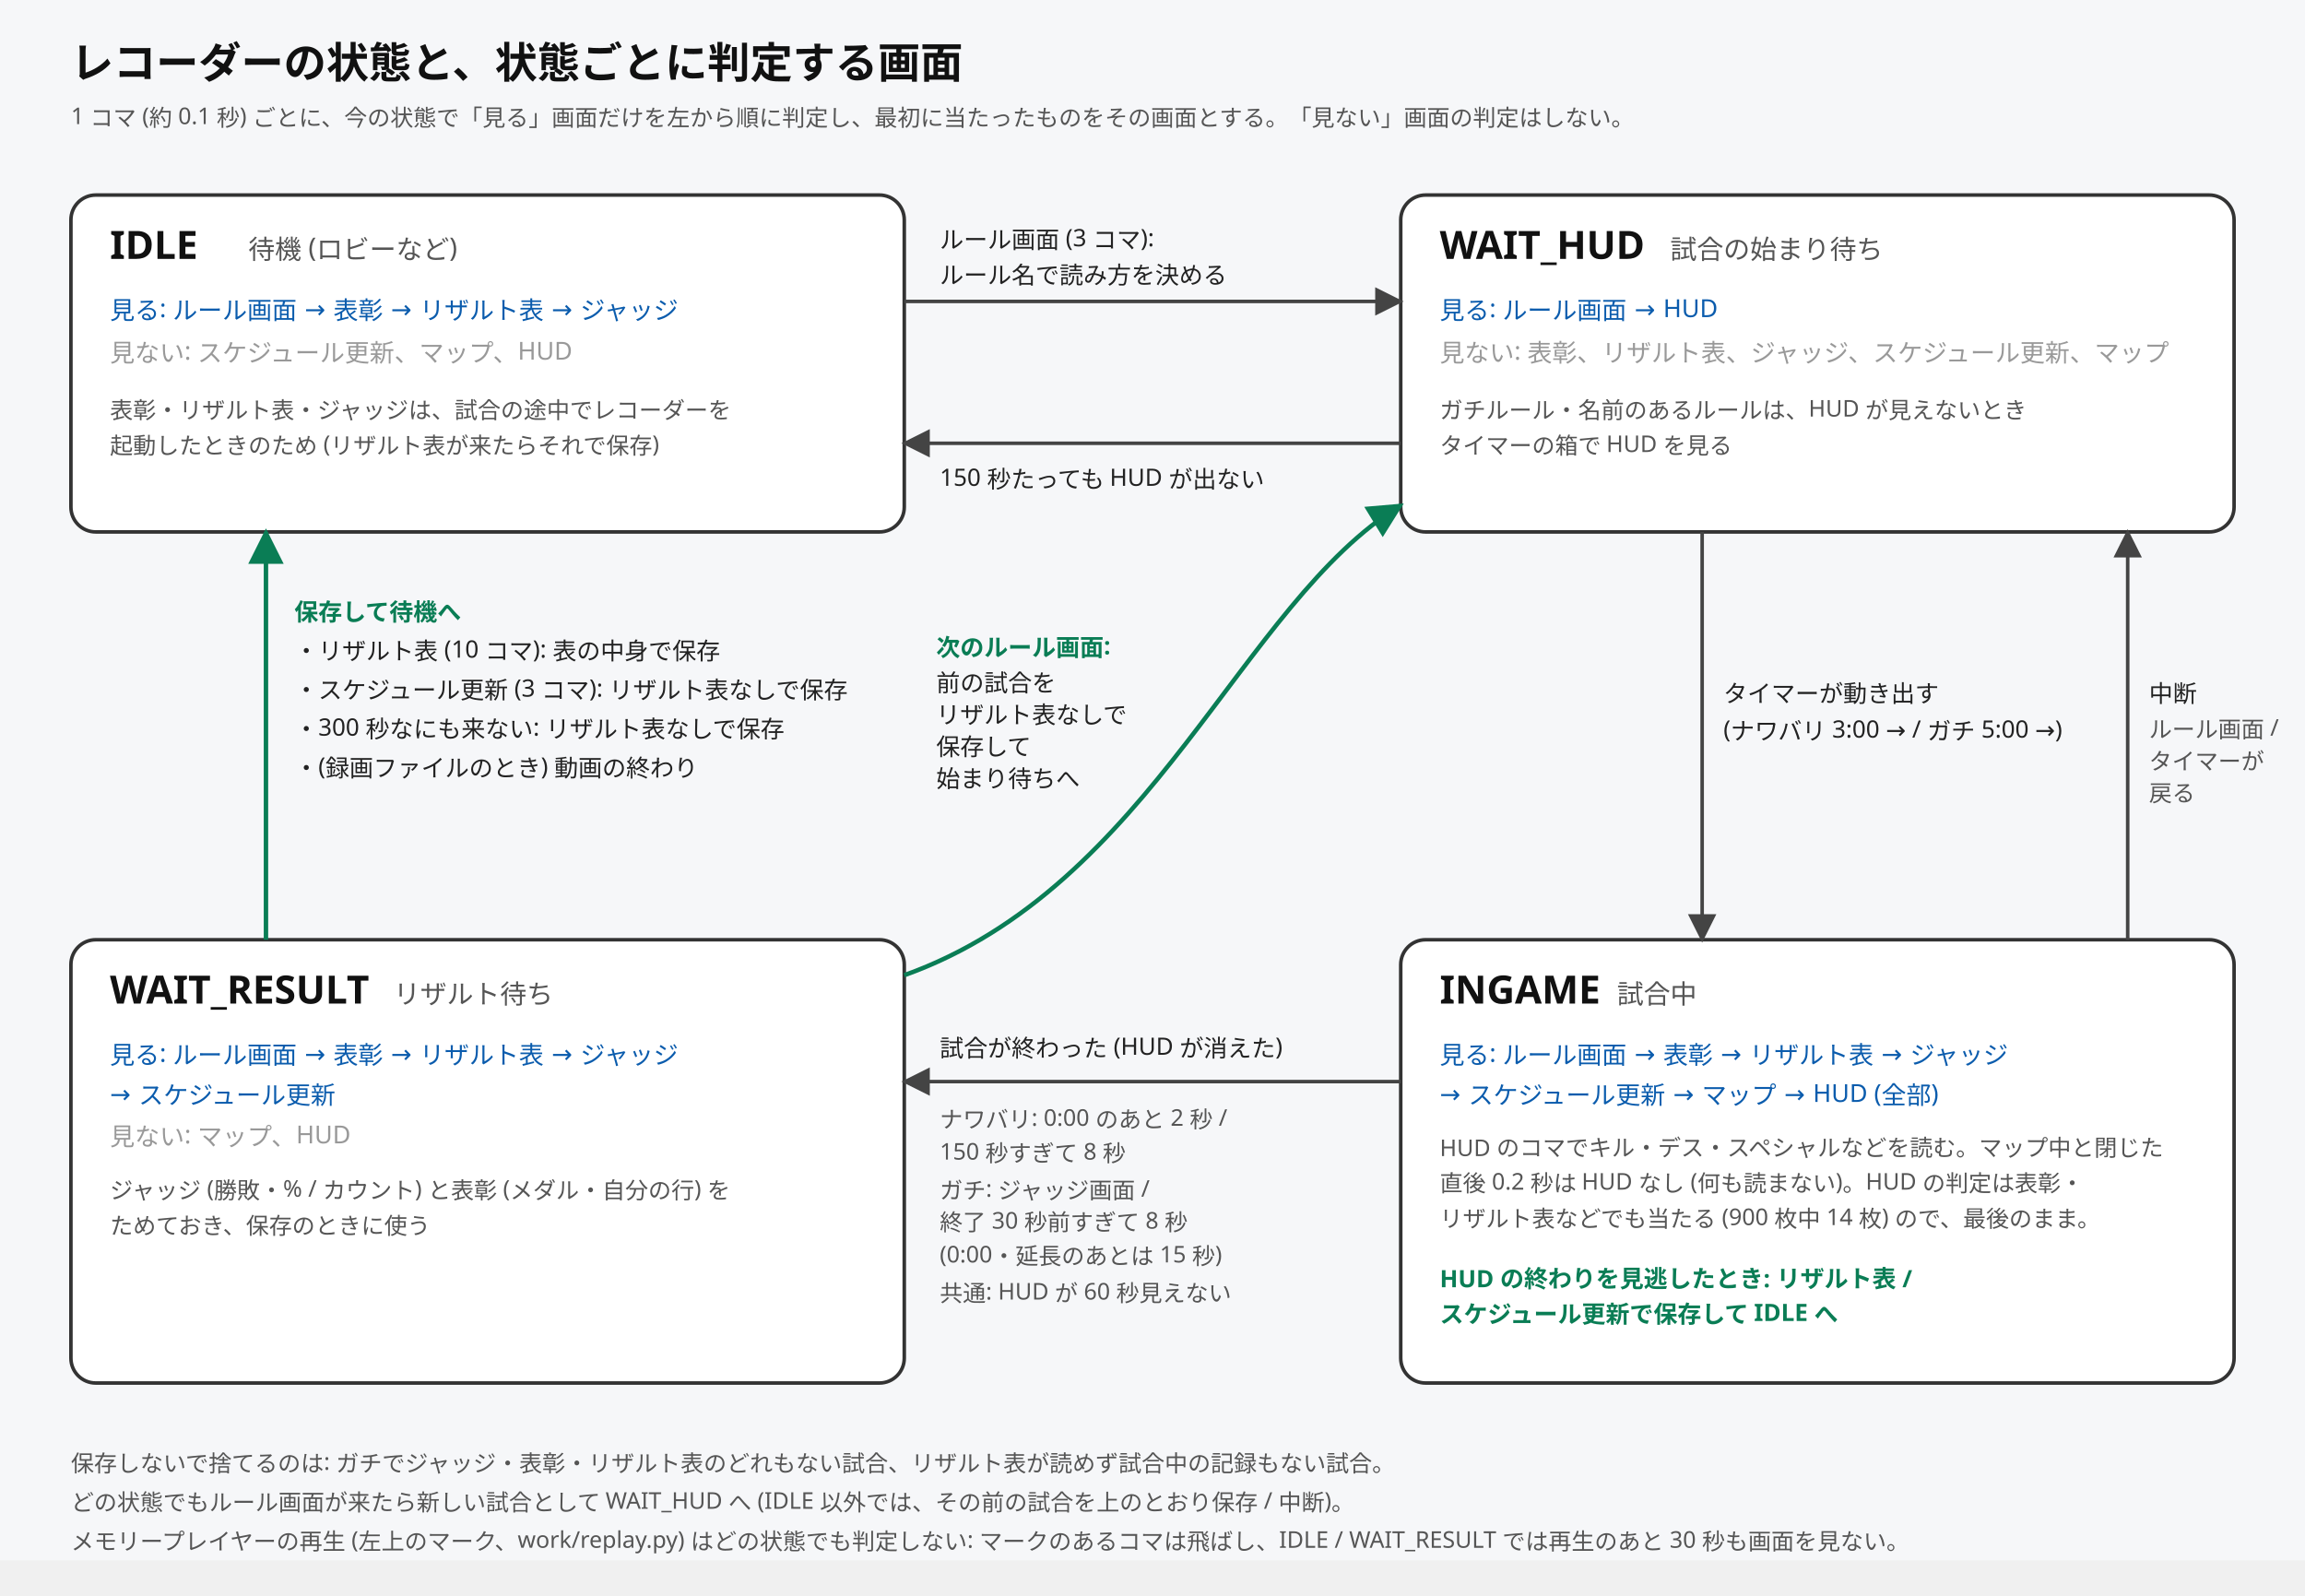
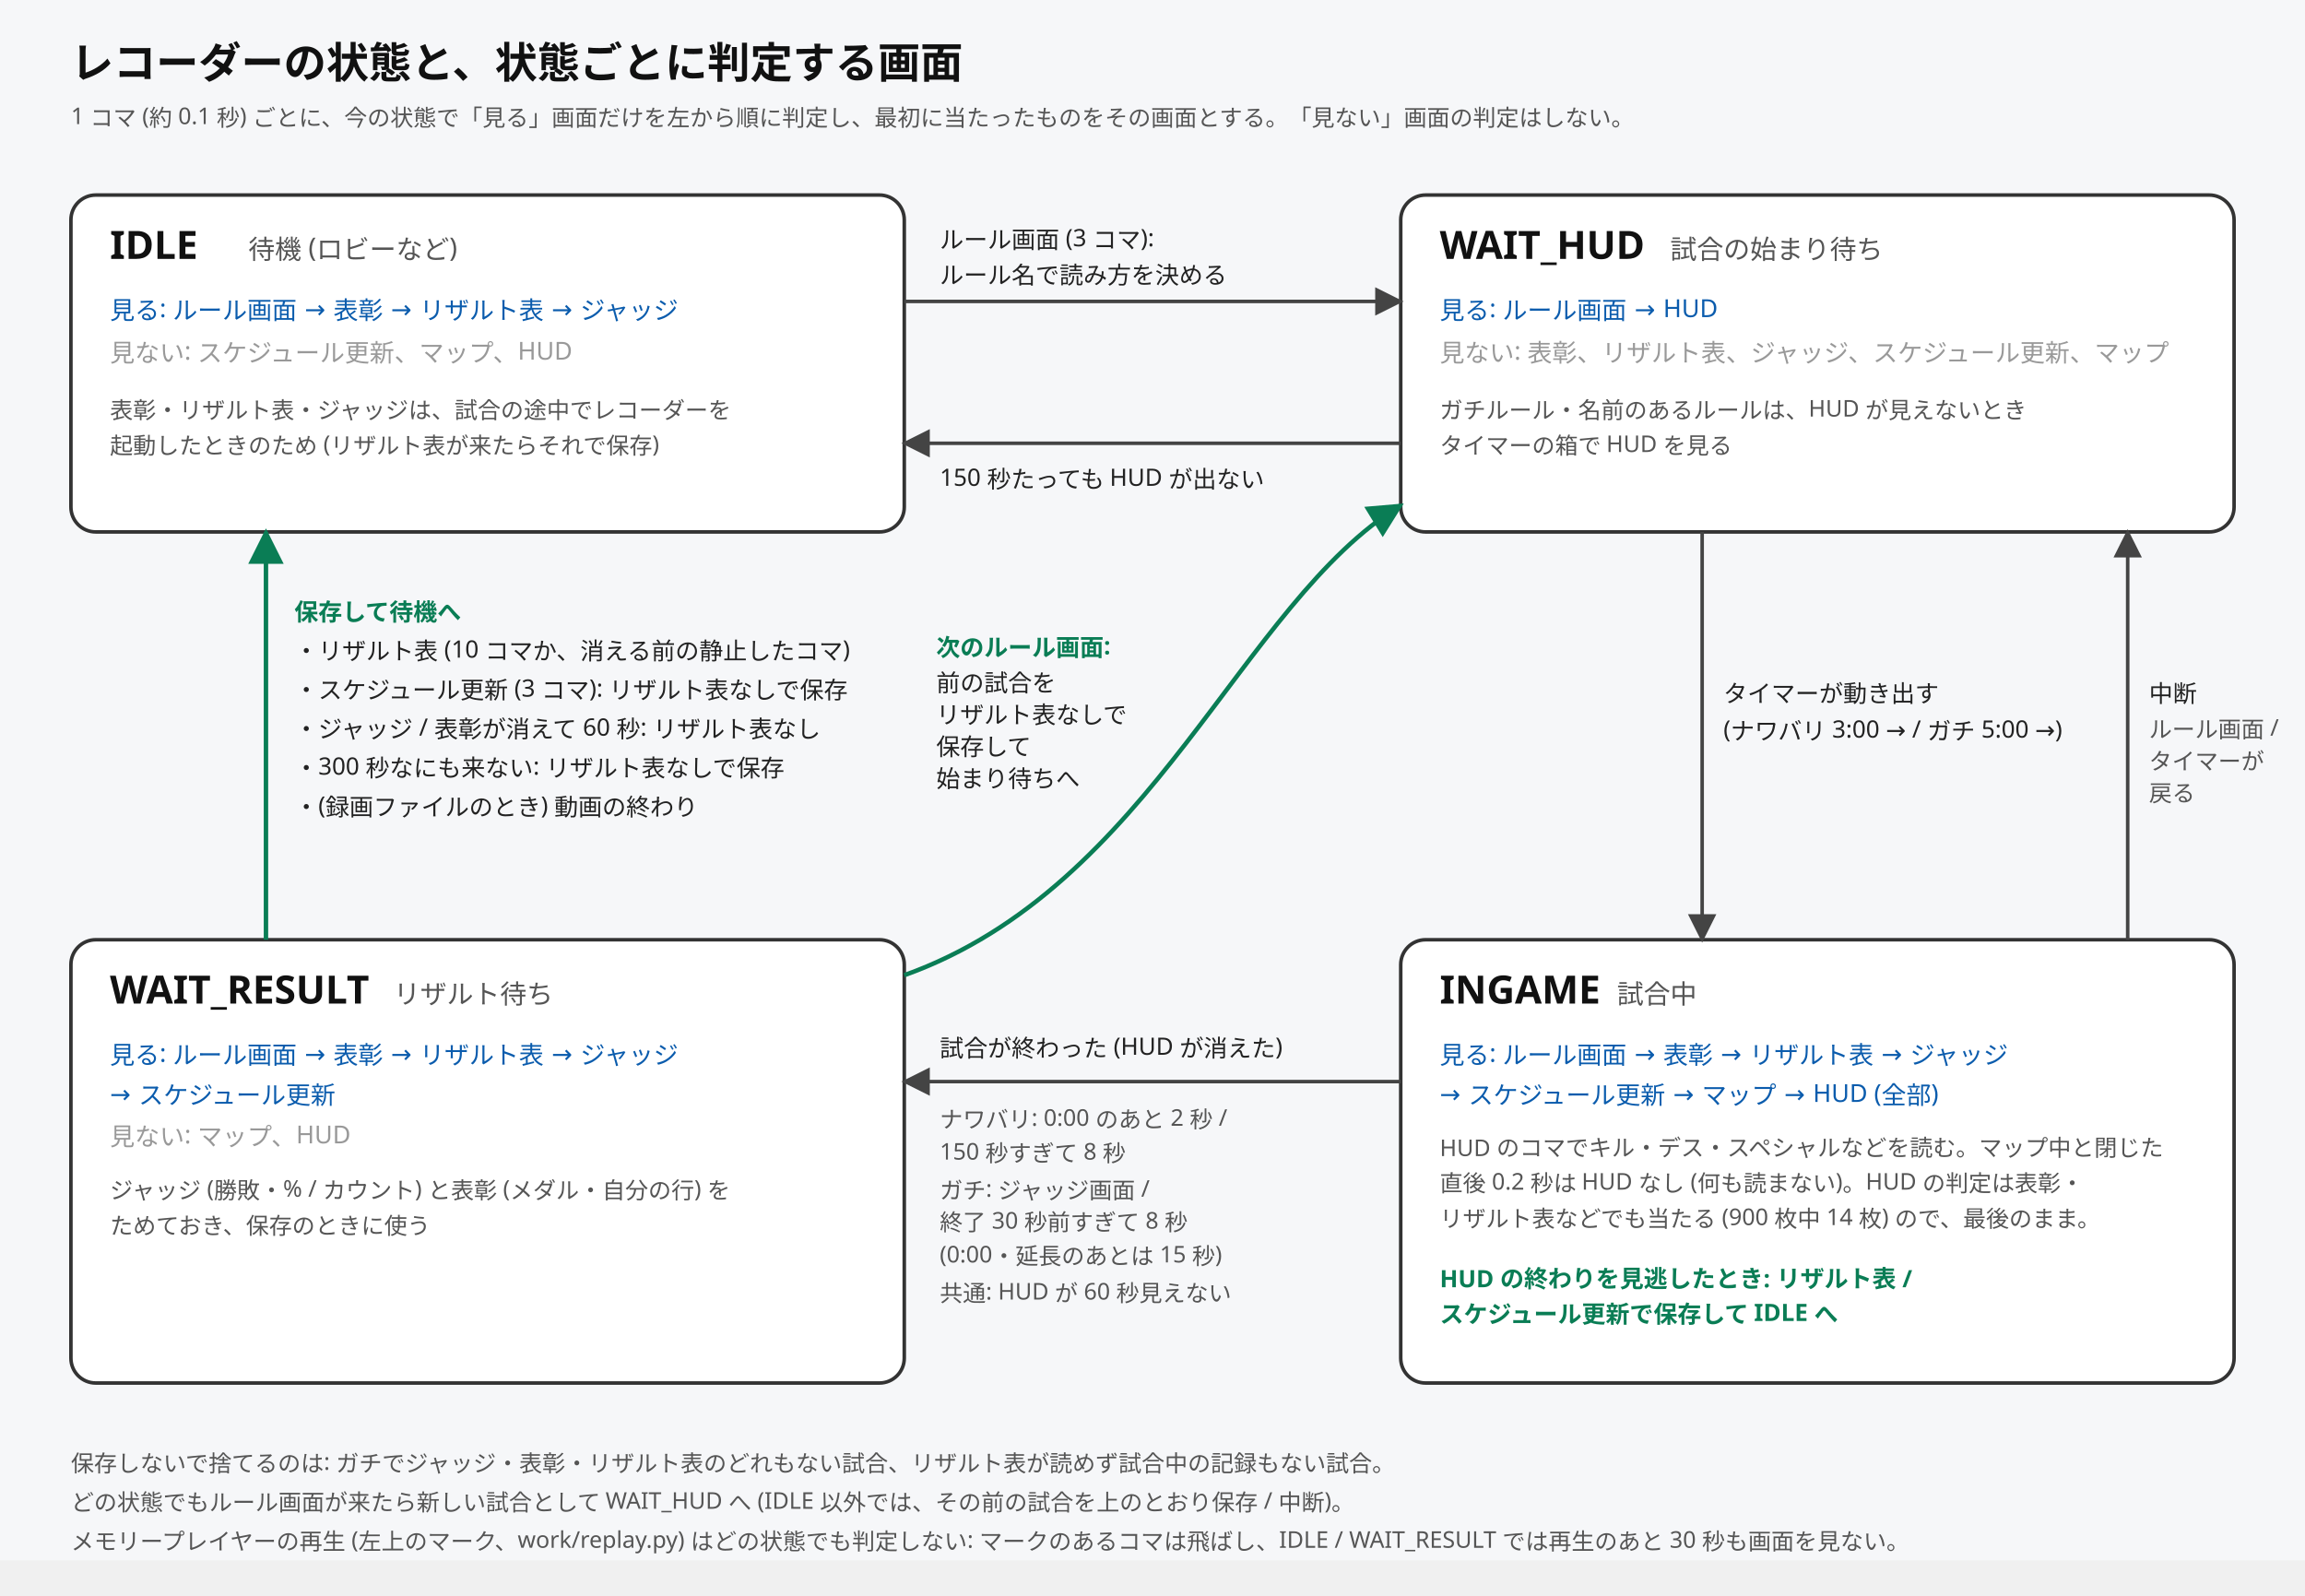
<svg xmlns="http://www.w3.org/2000/svg" viewBox="0 0 1300 900" width="1300" height="900" font-family="'Yu Gothic UI','Meiryo','Hiragino Sans',sans-serif">
  <defs>
    <marker id="a" viewBox="0 0 10 10" refX="9" refY="5" markerWidth="8" markerHeight="8" orient="auto-start-reverse">
      <path d="M0,0 L10,5 L0,10 z" fill="#444" />
    </marker>
    <marker id="s" viewBox="0 0 10 10" refX="9" refY="5" markerWidth="8" markerHeight="8" orient="auto-start-reverse">
      <path d="M0,0 L10,5 L0,10 z" fill="#0a7d55" />
    </marker>
    <style>
      .box { fill: #ffffff; stroke: #333; stroke-width: 2; }
      .title { font-size: 22px; font-weight: 700; fill: #111; }
      .sub { font-size: 15px; fill: #555; }
      .on { font-size: 14px; fill: #0b5cad; }
      .off { font-size: 14px; fill: #999; }
      .lbl { font-size: 13.5px; fill: #222; }
      .save { font-size: 13.5px; fill: #0a7d55; font-weight: 700; }
      .edge { stroke: #444; stroke-width: 2; fill: none; marker-end: url(#a); }
      .edges { stroke: #0a7d55; stroke-width: 2.5; fill: none; marker-end: url(#s); }
      .note { font-size: 13px; fill: #555; }
    </style>
  </defs>
  <rect width="1300" height="880" fill="#f6f7f9" />
  <text x="40" y="44" font-size="24" font-weight="700" fill="#111">レコーダーの状態と、状態ごとに判定する画面</text>
  <text x="40" y="70" class="note">1 コマ (約 0.1 秒) ごとに、今の状態で「見る」画面だけを左から順に判定し、最初に当たったものをその画面とする。「見ない」画面の判定はしない。</text>
  <rect class="box" x="40" y="110" width="470" height="190" rx="14" />
  <text x="62" y="146" class="title">IDLE</text>
  <text x="140" y="146" class="sub">待機 (ロビーなど)</text>
  <text x="62" y="180" class="on">見る: ルール画面 → 表彰 → リザルト表 → ジャッジ</text>
  <text x="62" y="204" class="off">見ない: スケジュール更新、マップ、HUD</text>
  <text x="62" y="236" class="note">表彰・リザルト表・ジャッジは、試合の途中でレコーダーを</text>
  <text x="62" y="256" class="note">起動したときのため (リザルト表が来たらそれで保存)</text>
  <rect class="box" x="790" y="110" width="470" height="190" rx="14" />
  <text x="812" y="146" class="title">WAIT_HUD</text>
  <text x="942" y="146" class="sub">試合の始まり待ち</text>
  <text x="812" y="180" class="on">見る: ルール画面 → HUD</text>
  <text x="812" y="204" class="off">見ない: 表彰、リザルト表、ジャッジ、スケジュール更新、マップ</text>
  <text x="812" y="236" class="note">ガチルール・名前のあるルールは、HUD が見えないとき</text>
  <text x="812" y="256" class="note">タイマーの箱で HUD を見る</text>
  <rect class="box" x="790" y="530" width="470" height="250" rx="14" />
  <text x="812" y="566" class="title">INGAME</text>
  <text x="912" y="566" class="sub">試合中</text>
  <text x="812" y="600" class="on">見る: ルール画面 → 表彰 → リザルト表 → ジャッジ</text>
  <text x="812" y="622" class="on">　　→ スケジュール更新 → マップ → HUD (全部)</text>
  <text x="812" y="652" class="note">HUD のコマでキル・デス・スペシャルなどを読む。マップ中と閉じた</text>
  <text x="812" y="672" class="note">直後 0.2 秒は HUD なし (何も読まない)。HUD の判定は表彰・</text>
  <text x="812" y="692" class="note">リザルト表などでも当たる (900 枚中 14 枚) ので、最後のまま。</text>
  <text x="812" y="726" class="save">HUD の終わりを見逃したとき: リザルト表 /</text>
  <text x="812" y="746" class="save">スケジュール更新で保存して IDLE へ</text>
  <rect class="box" x="40" y="530" width="470" height="250" rx="14" />
  <text x="62" y="566" class="title">WAIT_RESULT</text>
  <text x="222" y="566" class="sub">リザルト待ち</text>
  <text x="62" y="600" class="on">見る: ルール画面 → 表彰 → リザルト表 → ジャッジ</text>
  <text x="62" y="622" class="on">　　→ スケジュール更新</text>
  <text x="62" y="646" class="off">見ない: マップ、HUD</text>
  <text x="62" y="676" class="note">ジャッジ (勝敗・% / カウント) と表彰 (メダル・自分の行) を</text>
  <text x="62" y="696" class="note">ためておき、保存のときに使う</text>
  <path class="edge" d="M510,170 L790,170" />
  <text x="530" y="140" class="lbl">ルール画面 (3 コマ):</text>
  <text x="530" y="160" class="lbl">ルール名で読み方を決める</text>
  <path class="edge" d="M790,250 L510,250" />
  <text x="530" y="274" class="lbl">150 秒たっても HUD が出ない</text>
  <path class="edge" d="M960,300 L960,530" />
  <text x="972" y="396" class="lbl">タイマーが動き出す</text>
  <text x="972" y="416" class="lbl">(ナワバリ 3:00 → / ガチ 5:00 →)</text>
  <path class="edge" d="M1200,530 L1200,300" />
  <text x="1212" y="396" class="lbl">中断</text>
  <text x="1212" y="416" class="note">ルール画面 /</text>
  <text x="1212" y="434" class="note">タイマーが</text>
  <text x="1212" y="452" class="note">戻る</text>
  <path class="edge" d="M790,610 L510,610" />
  <text x="530" y="596" class="lbl">試合が終わった (HUD が消えた)</text>
  <text x="530" y="636" class="note">ナワバリ: 0:00 のあと 2 秒 /</text>
  <text x="530" y="654" class="note">　150 秒すぎて 8 秒</text>
  <text x="530" y="676" class="note">ガチ: ジャッジ画面 /</text>
  <text x="530" y="694" class="note">　終了 30 秒前すぎて 8 秒</text>
  <text x="530" y="712" class="note">　(0:00・延長のあとは 15 秒)</text>
  <text x="530" y="734" class="note">共通: HUD が 60 秒見えない</text>
  <path class="edges" d="M150,530 L150,300" />
  <text x="166" y="350" class="save">保存して待機へ</text>
-   <text x="166" y="372" class="lbl">・リザルト表 (10 コマ): 表の中身で保存</text>
+   <text x="166" y="372" class="lbl">・リザルト表 (10 コマか、消える前の静止したコマ)</text>
  <text x="166" y="394" class="lbl">・スケジュール更新 (3 コマ): リザルト表なしで保存</text>
-   <text x="166" y="416" class="lbl">・300 秒なにも来ない: リザルト表なしで保存</text>
-   <text x="166" y="438" class="lbl">・(録画ファイルのとき) 動画の終わり</text>
+   <text x="166" y="416" class="lbl">・ジャッジ / 表彰が消えて 60 秒: リザルト表なし</text>
+   <text x="166" y="438" class="lbl">・300 秒なにも来ない: リザルト表なしで保存</text>
+   <text x="166" y="460" class="lbl">・(録画ファイルのとき) 動画の終わり</text>
  <path class="edges" d="M510,550 C650,500 700,340 790,285" />
  <text x="528" y="370" class="save">次のルール画面:</text>
  <text x="528" y="390" class="lbl">前の試合を</text>
  <text x="528" y="408" class="lbl">リザルト表なしで</text>
  <text x="528" y="426" class="lbl">保存して</text>
  <text x="528" y="444" class="lbl">始まり待ちへ</text>
  <text x="40" y="830" class="note">保存しないで捨てるのは: ガチでジャッジ・表彰・リザルト表のどれもない試合、リザルト表が読めず試合中の記録もない試合。</text>
  <text x="40" y="852" class="note">どの状態でもルール画面が来たら新しい試合として WAIT_HUD へ (IDLE 以外では、その前の試合を上のとおり保存 / 中断)。</text>
  <text x="40" y="874" class="note">メモリープレイヤーの再生 (左上のマーク、work/replay.py) はどの状態でも判定しない: マークのあるコマは飛ばし、IDLE / WAIT_RESULT では再生のあと 30 秒も画面を見ない。</text>
</svg>
